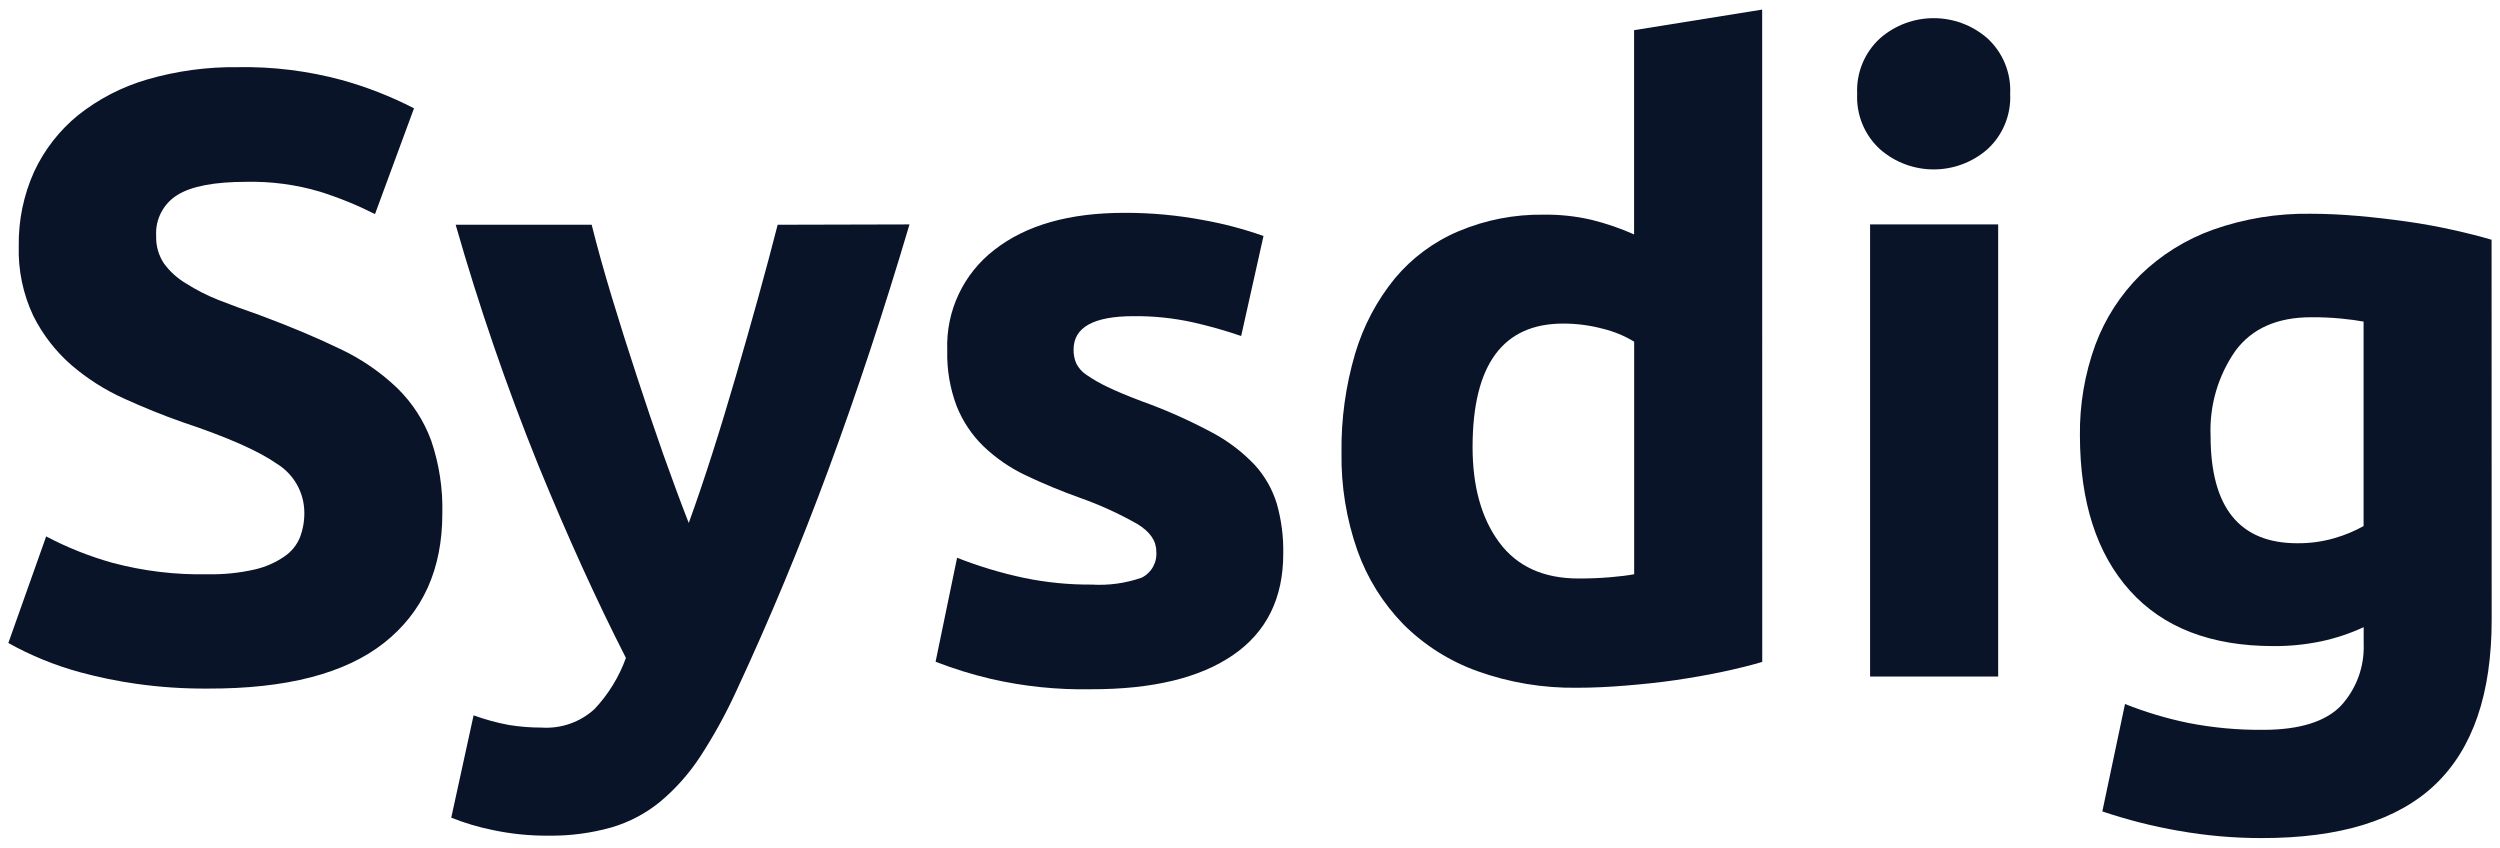
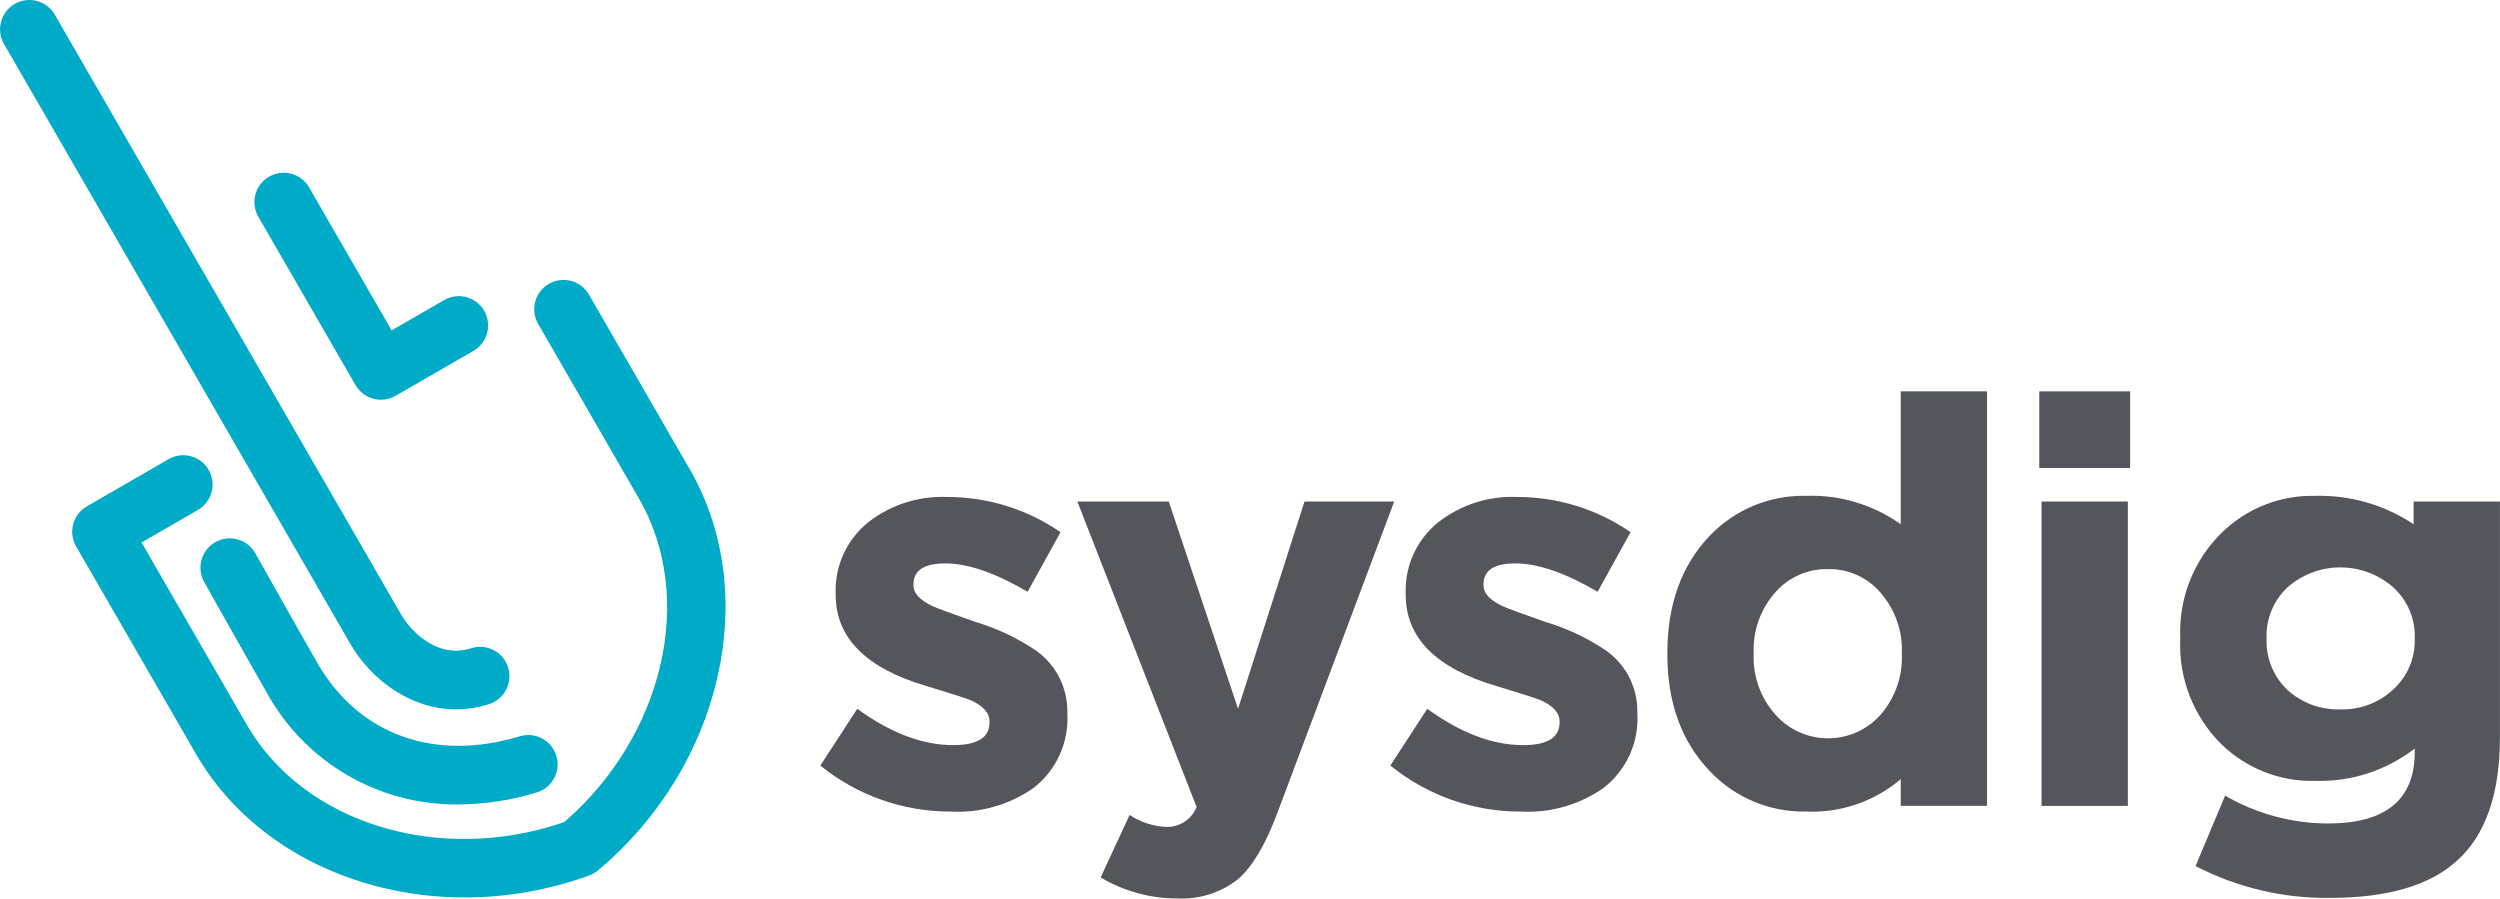
- <svg xmlns="http://www.w3.org/2000/svg" id="Layer_1" data-name="Layer 1" viewBox="0 0 300 101.72">
+ <svg xmlns="http://www.w3.org/2000/svg" width="3.2in" height="1.15in" viewBox="0 0 230.382 82.798">
  <defs>
-     <style>.cls-1{fill:#0a1429;}</style>
+     <style>
+       .f04ca906-1e69-4f27-8621-a7ab0851ca11 {
+         fill: #55565b;
+       }
+ 
+       .e330b834-161b-487c-bb13-8bca561e66de {
+         fill: #00abc7;
+       }
+     </style>
  </defs>
-   <path class="cls-1" d="M24.93,68.91a23.09,23.09,0,0,0,5.62-.57,10.32,10.32,0,0,0,3.56-1.55A5.11,5.11,0,0,0,36,64.47a8.12,8.12,0,0,0,.52-3,6.9,6.9,0,0,0-3.3-5.82q-3.3-2.32-11.35-5c-2.33-.82-4.67-1.77-7-2.83a26.16,26.16,0,0,1-6.29-4A19.23,19.23,0,0,1,4,37.91a18.37,18.37,0,0,1-1.75-8.4,20.93,20.93,0,0,1,1.85-8.92,19.2,19.2,0,0,1,5.26-6.76,24.21,24.21,0,0,1,8.26-4.28A37.23,37.23,0,0,1,28.54,8.06,44.62,44.62,0,0,1,41,9.6,45.13,45.13,0,0,1,49.68,13L45,25.69A43.86,43.86,0,0,0,38.39,23a28.84,28.84,0,0,0-8.82-1.18q-5.78,0-8.3,1.59a5.39,5.39,0,0,0-2.53,4.9,5.63,5.63,0,0,0,.93,3.3A8.88,8.88,0,0,0,22.3,34a23.48,23.48,0,0,0,3.92,2q2.22.87,4.9,1.8,5.56,2.07,9.69,4.07a25.81,25.81,0,0,1,6.86,4.7,17,17,0,0,1,4.07,6.29,25.16,25.16,0,0,1,1.34,8.77q0,10-7,15.52T24.93,82.63a58.19,58.19,0,0,1-8.56-.57,55.5,55.5,0,0,1-6.76-1.39A38.35,38.35,0,0,1,1,77.16L5.54,64.37a40.41,40.41,0,0,0,7.89,3.15A40.86,40.86,0,0,0,24.93,68.91Z" />
-   <path class="cls-1" d="M109.14,26.93q-4.65,15.68-9.72,29.4T88.35,82.94A60.81,60.81,0,0,1,84,90.83a24.57,24.57,0,0,1-4.76,5.36,16.61,16.61,0,0,1-5.83,3.09,26.53,26.53,0,0,1-7.59,1,31,31,0,0,1-6.67-.67,28.7,28.7,0,0,1-5-1.49l2.68-12.28A26.59,26.59,0,0,0,61.08,87a24.43,24.43,0,0,0,3.92.31,8.57,8.57,0,0,0,6.34-2.22,17.74,17.74,0,0,0,3.77-6.14q-5.26-10.3-10.52-23.15a289,289,0,0,1-9.91-28.83H71q1,4,2.43,8.72t3,9.49q1.56,4.78,3.16,9.33c1.07,3,2.09,5.77,3.06,8.25.9-2.48,1.83-5.22,2.8-8.25s1.91-6.14,2.84-9.33,1.83-6.36,2.7-9.49,1.63-6,2.33-8.72Z" />
-   <path class="cls-1" d="M131,70.15a15.37,15.37,0,0,0,6-.83,3.19,3.19,0,0,0,1.75-3.2c0-1.23-.76-2.32-2.27-3.24a43.06,43.06,0,0,0-6.91-3.15A70.18,70.18,0,0,1,123,57a19.35,19.35,0,0,1-5-3.46,13.94,13.94,0,0,1-3.2-4.8,17.65,17.65,0,0,1-1.13-6.7,14.51,14.51,0,0,1,5.67-12.07q5.67-4.43,15.57-4.43a50.29,50.29,0,0,1,9.49.87,45.44,45.44,0,0,1,7.22,1.91l-2.68,12a55.83,55.83,0,0,0-5.83-1.65,31.71,31.71,0,0,0-7.06-.73c-4.82,0-7.22,1.34-7.22,4a4.08,4.08,0,0,0,.31,1.65,3.54,3.54,0,0,0,1.23,1.39,17.76,17.76,0,0,0,2.53,1.45q1.61.78,4.08,1.71a62.43,62.43,0,0,1,8.35,3.7,20,20,0,0,1,5.21,3.92,12.23,12.23,0,0,1,2.68,4.69,20.6,20.6,0,0,1,.77,6q0,8-6,12.14t-17.07,4.12a49.37,49.37,0,0,1-12-1.24,50,50,0,0,1-6.65-2.06l2.58-12.48a50.07,50.07,0,0,0,8.05,2.42A38.62,38.62,0,0,0,131,70.15Z" />
-   <path class="cls-1" d="M211.47,79.43c-1.38.41-3,.81-4.74,1.18s-3.67.71-5.63,1-3.95.49-6,.66-4,.26-5.83.26a34,34,0,0,1-12-2,24,24,0,0,1-8.87-5.62,24.34,24.34,0,0,1-5.52-8.87,33.86,33.86,0,0,1-1.9-11.7,40.18,40.18,0,0,1,1.64-11.92,26,26,0,0,1,4.75-9A20.17,20.17,0,0,1,175,27.76a25.34,25.34,0,0,1,10.26-2,23.84,23.84,0,0,1,5.73.62,30.51,30.51,0,0,1,5.1,1.75V3.62l15.37-2.47ZM176.71,53.64q0,7.13,3.2,11.45t9.49,4.33q2.06,0,3.81-.15c1.17-.1,2.13-.22,2.89-.36V41a13.26,13.26,0,0,0-3.76-1.55,18.27,18.27,0,0,0-4.7-.62Q176.72,38.79,176.71,53.64Z" />
-   <path class="cls-1" d="M241.22,11.26a8.44,8.44,0,0,1-2.73,6.65,9.79,9.79,0,0,1-12.89,0,8.45,8.45,0,0,1-2.74-6.65A8.47,8.47,0,0,1,225.6,4.6a9.79,9.79,0,0,1,12.89,0A8.46,8.46,0,0,1,241.22,11.26Zm-1.44,69.92H224.41V26.93h15.37Z" />
-   <path class="cls-1" d="M299,74.37q0,13.3-6.76,19.76t-20.88,6.44a57.09,57.09,0,0,1-9.9-.87,61.51,61.51,0,0,1-9.18-2.33L255,84.48a45.29,45.29,0,0,0,7.58,2.27,44.65,44.65,0,0,0,9,.83c4.39,0,7.51-1,9.33-2.89a10.38,10.38,0,0,0,2.73-7.43v-2a24.06,24.06,0,0,1-5.1,1.7,27.08,27.08,0,0,1-5.73.57q-11.24,0-17.22-6.65t-6-18.62a30.7,30.7,0,0,1,1.85-10.88,23.18,23.18,0,0,1,5.42-8.4,24.2,24.2,0,0,1,8.71-5.42,33.51,33.51,0,0,1,11.66-1.91c1.85,0,3.76.09,5.72.26s3.9.4,5.83.67,3.76.61,5.52,1,3.31.78,4.69,1.19ZM265.27,52.3q0,12.9,10.42,12.89a15.52,15.52,0,0,0,4.44-.61,16.7,16.7,0,0,0,3.5-1.45V38.59c-.75-.14-1.65-.26-2.68-.36a34.56,34.56,0,0,0-3.61-.16q-6.09,0-9.07,4A16.62,16.62,0,0,0,265.27,52.3Z" />
+   <g id="ef34e798-518f-4388-ac79-8e481fcb331f" data-name="Layer 1">
+     <g>
+       <g>
+         <path class="f04ca906-1e69-4f27-8621-a7ab0851ca11" d="M98.358,65.739a8.095,8.095,0,0,1-3.087,6.855,12.132,12.132,0,0,1-7.64,2.198A18.988,18.988,0,0,1,75.594,70.553l3.401-5.233q4.605,3.349,8.844,3.349,3.348,0,3.349-2.093v-.105q0-1.15-1.727-1.936-.628-.261-4.081-1.308-8.373-2.459-8.373-8.425V54.697a8.052,8.052,0,0,1,3.035-6.594,11.065,11.065,0,0,1,7.222-2.303A18.359,18.359,0,0,1,97.73,49.045l-3.035,5.494q-4.449-2.616-7.588-2.616-2.931,0-2.931,1.936v.105q0,1.047,1.727,1.884.679.314,3.977,1.465a20.261,20.261,0,0,1,5.704,2.721A6.843,6.843,0,0,1,98.358,65.634Z" />
+         <path class="f04ca906-1e69-4f27-8621-a7ab0851ca11" d="M117.701,74.949q-1.623,4.343-3.611,6.071a8.362,8.362,0,0,1-5.599,1.779,13.721,13.721,0,0,1-7.065-1.936l2.669-5.756a6.696,6.696,0,0,0,3.401,1.099A2.919,2.919,0,0,0,110.27,74.373L99.28,46.219h8.425l6.384,19.1,6.123-19.1h8.268Z" />
+         <path class="f04ca906-1e69-4f27-8621-a7ab0851ca11" d="M150.889,65.739a8.095,8.095,0,0,1-3.087,6.855,12.132,12.132,0,0,1-7.64,2.198A18.988,18.988,0,0,1,128.126,70.553l3.401-5.233q4.605,3.349,8.844,3.349,3.348,0,3.349-2.093v-.105q0-1.15-1.727-1.936-.628-.261-4.081-1.308-8.373-2.459-8.373-8.425V54.697a8.052,8.052,0,0,1,3.035-6.594,11.065,11.065,0,0,1,7.222-2.303,18.359,18.359,0,0,1,10.466,3.245l-3.035,5.494q-4.449-2.616-7.588-2.616-2.931,0-2.931,1.936v.105q0,1.047,1.727,1.884.679.314,3.977,1.465a20.261,20.261,0,0,1,5.704,2.721,6.843,6.843,0,0,1,2.774,5.6Z" />
+         <path class="f04ca906-1e69-4f27-8621-a7ab0851ca11" d="M175.16,74.268V71.809a12.65,12.65,0,0,1-8.739,2.983,11.854,11.854,0,0,1-8.844-3.716q-3.925-4.082-3.925-10.78v-.105q0-6.698,3.872-10.78a11.916,11.916,0,0,1,8.896-3.716,14.207,14.207,0,0,1,8.739,2.616V36.067h7.954V74.268Zm.105-14.077a8.03,8.03,0,0,0-1.988-5.599,6.223,6.223,0,0,0-4.815-2.146,6.291,6.291,0,0,0-4.814,2.093,7.977,7.977,0,0,0-2.041,5.652v.105a7.904,7.904,0,0,0,2.041,5.6,6.474,6.474,0,0,0,9.629,0,8.03,8.03,0,0,0,1.988-5.6Z" />
+         <path class="f04ca906-1e69-4f27-8621-a7ab0851ca11" d="M187.929,43.132V36.067H196.302V43.132Zm.209,31.137v-28.049h7.954v28.049Z" />
+         <path class="f04ca906-1e69-4f27-8621-a7ab0851ca11" d="M230.382,67.937q0,7.798-3.925,11.356-3.768,3.454-11.722,3.454A26.133,26.133,0,0,1,202.333,79.815l2.721-6.489a19.05,19.05,0,0,0,9.472,2.564q8.006,0,8.006-6.594v-.314a14.298,14.298,0,0,1-9.158,2.983,11.985,11.985,0,0,1-8.687-3.401A12.889,12.889,0,0,1,200.92,58.883v-.105a12.795,12.795,0,0,1,3.82-9.681,11.921,11.921,0,0,1,8.634-3.401,15.629,15.629,0,0,1,9.053,2.616V46.219H230.382Zm-7.85-9.158a6.057,6.057,0,0,0-1.988-4.657,7.382,7.382,0,0,0-9.734,0,6.132,6.132,0,0,0-1.936,4.657v.105a6.192,6.192,0,0,0,1.936,4.71,6.913,6.913,0,0,0,4.867,1.779,6.803,6.803,0,0,0,4.867-1.831,6.056,6.056,0,0,0,1.988-4.658Z" />
+       </g>
+       <g>
+         <path class="e330b834-161b-487c-bb13-8bca561e66de" d="M42.237,74.136A19.902,19.902,0,0,1,24.575,63.825c-1.555-2.693-5.564-9.833-5.766-10.195a2.702,2.702,0,0,1,4.721-2.63c.049.088,4.191,7.466,5.725,10.123,3.806,6.592,10.775,9.11,18.644,6.731a2.702,2.702,0,0,1,1.563,5.174A24.997,24.997,0,0,1,42.237,74.136Z" />
+         <g>
+           <path class="e330b834-161b-487c-bb13-8bca561e66de" d="M42.823,82.708c-10.302,0-19.917-4.821-24.756-13.201L7.009,50.355a2.702,2.702,0,0,1,.989-3.691l7.532-4.349a2.702,2.702,0,1,1,2.702,4.68l-5.192,2.998,9.707,16.813c5.262,9.114,17.773,12.915,29.256,8.952C61.177,67.794,64.142,55.058,58.88,45.944l-9.292-16.094A2.702,2.702,0,1,1,54.268,27.148l9.292,16.094c6.624,11.473,2.993,27.364-8.445,36.964a2.698,2.698,0,0,1-.814.47A33.59,33.59,0,0,1,42.823,82.708Zm10.555-4.572h0Z" />
+           <path class="e330b834-161b-487c-bb13-8bca561e66de" d="M42.011,65.374c-4.268,0-7.886-2.842-9.723-6.024L.363,4.054A2.702,2.702,0,0,1,5.043,1.351L36.968,56.648c.871,1.508,3.339,4.095,6.445,3.093a2.702,2.702,0,0,1,1.658,5.144A9.944,9.944,0,0,1,42.011,65.374Z" />
+           <path class="e330b834-161b-487c-bb13-8bca561e66de" d="M35.098,36.84a2.703,2.703,0,0,1-2.34-1.351L23.799,19.972a2.702,2.702,0,0,1,4.68-2.702l7.608,13.177,4.839-2.794a2.702,2.702,0,0,1,2.702,4.68l-7.179,4.145A2.703,2.703,0,0,1,35.098,36.84Z" />
+         </g>
+       </g>
+     </g>
+   </g>
</svg>
